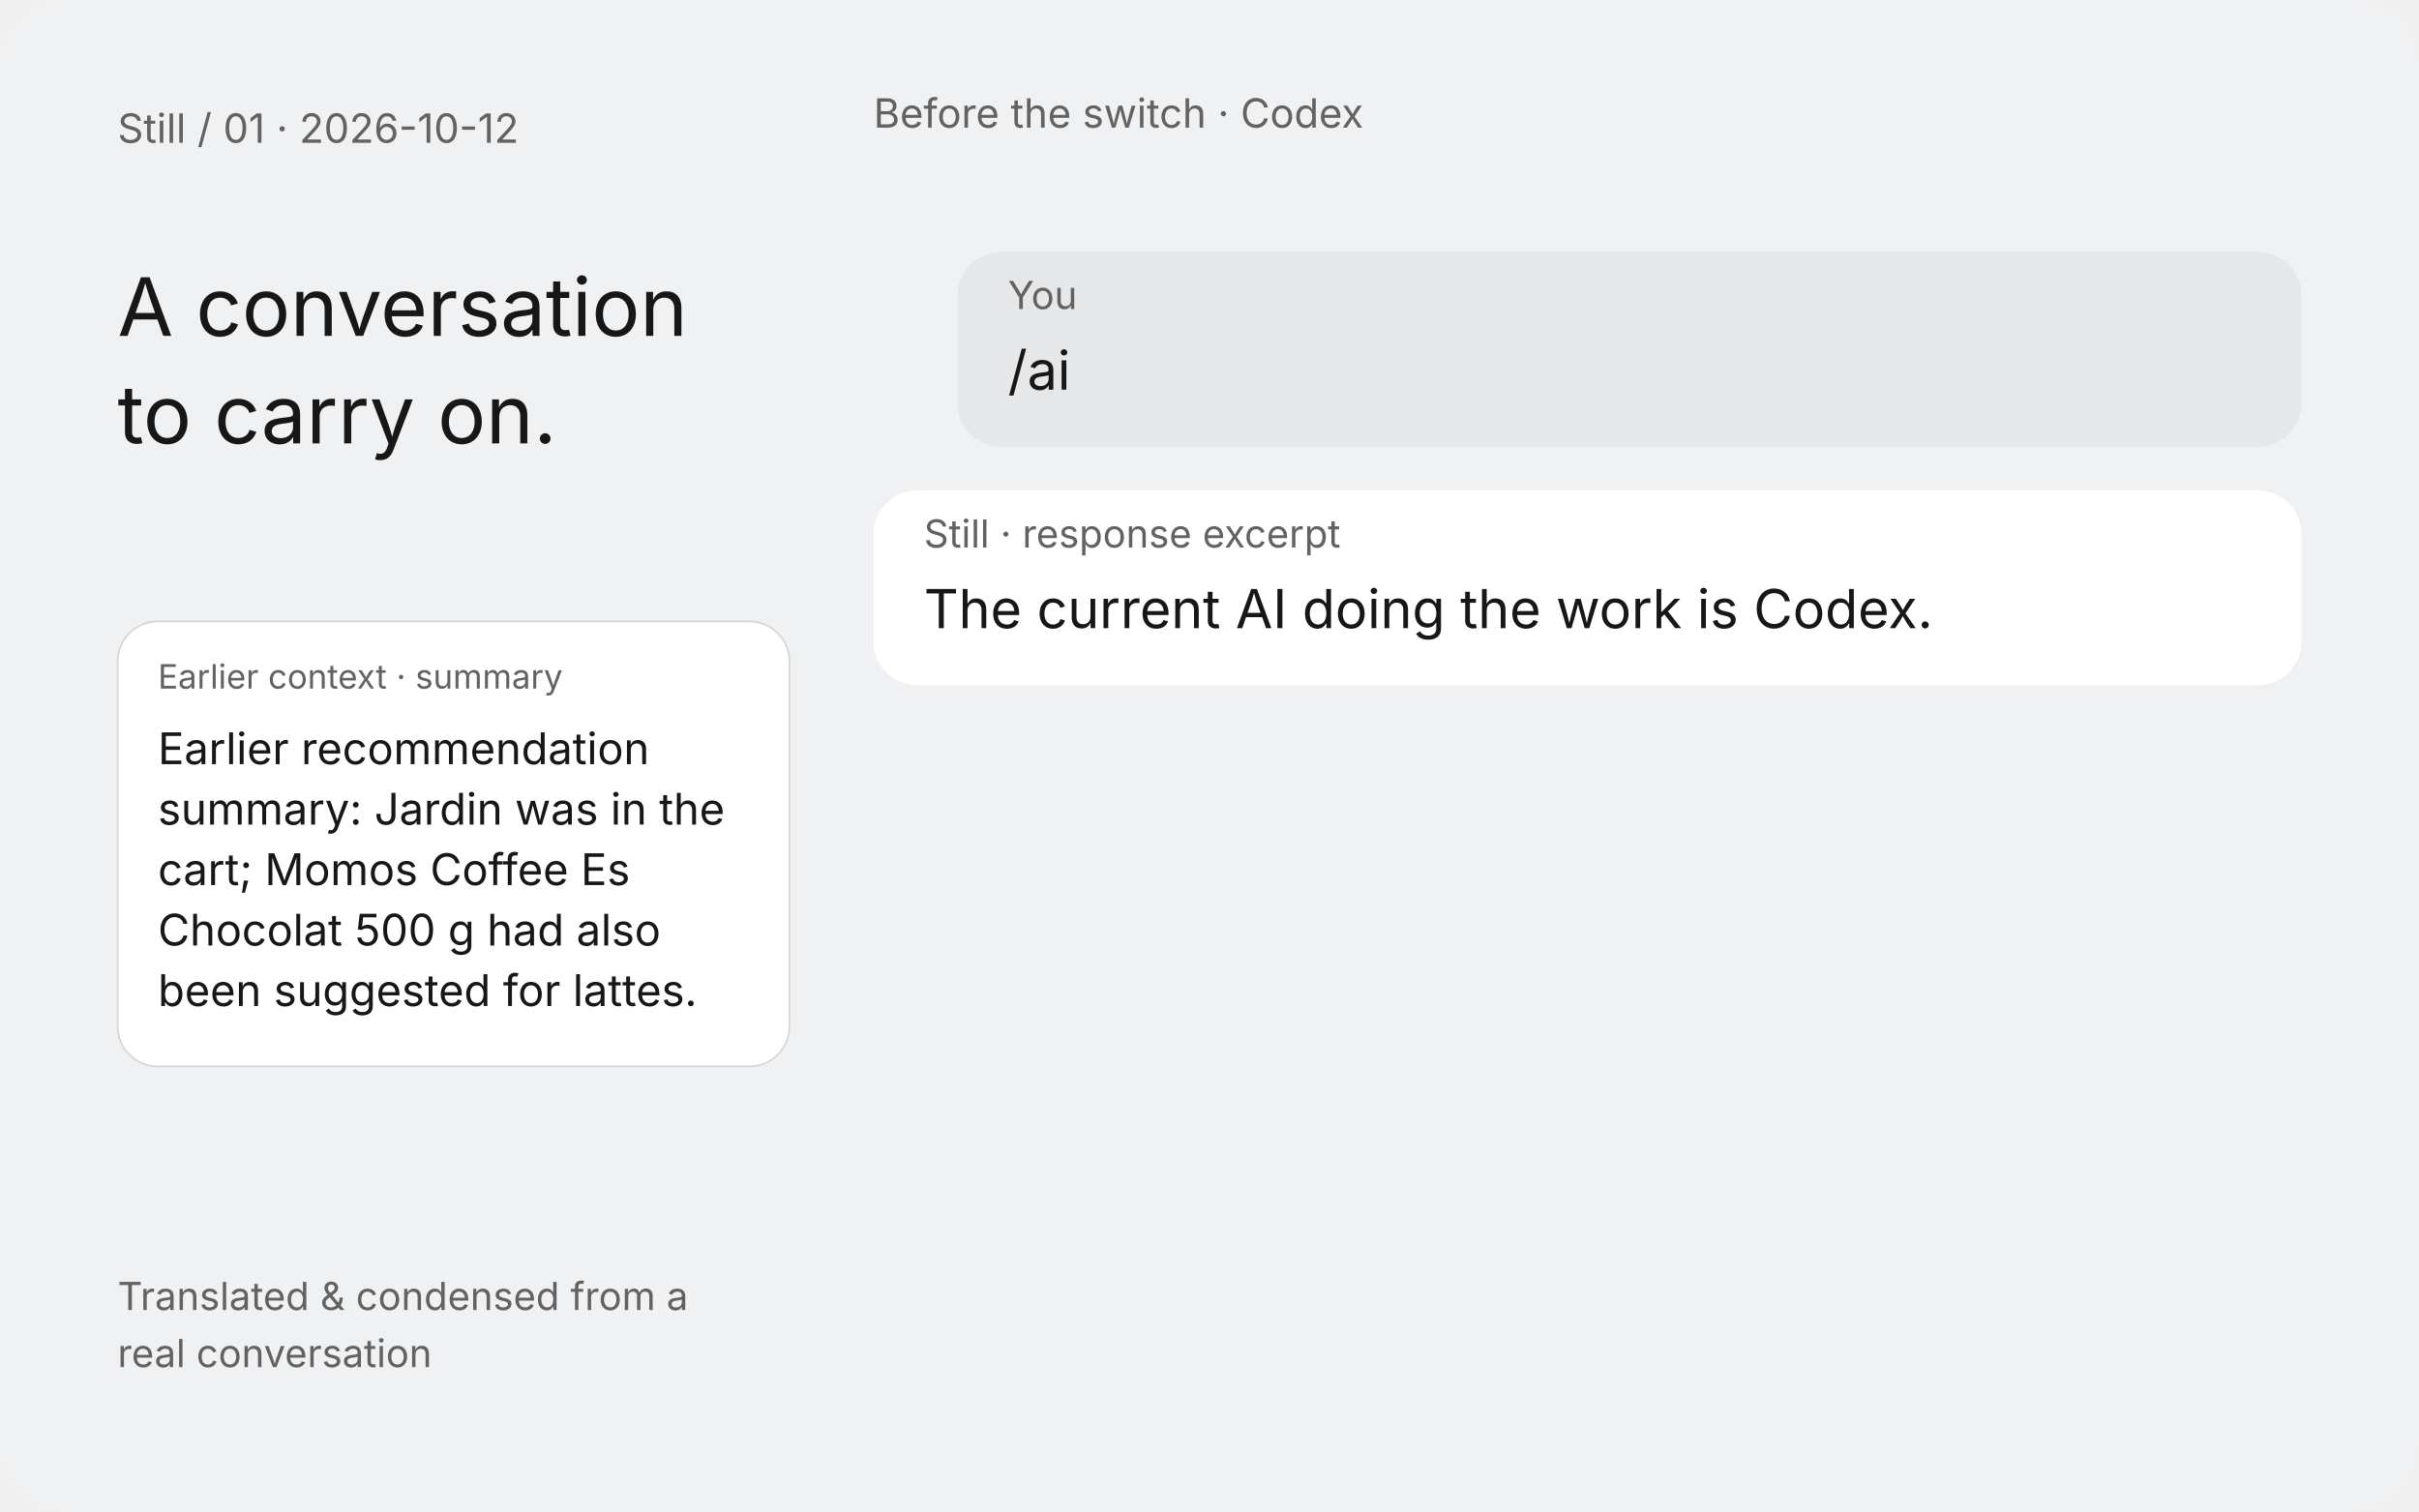
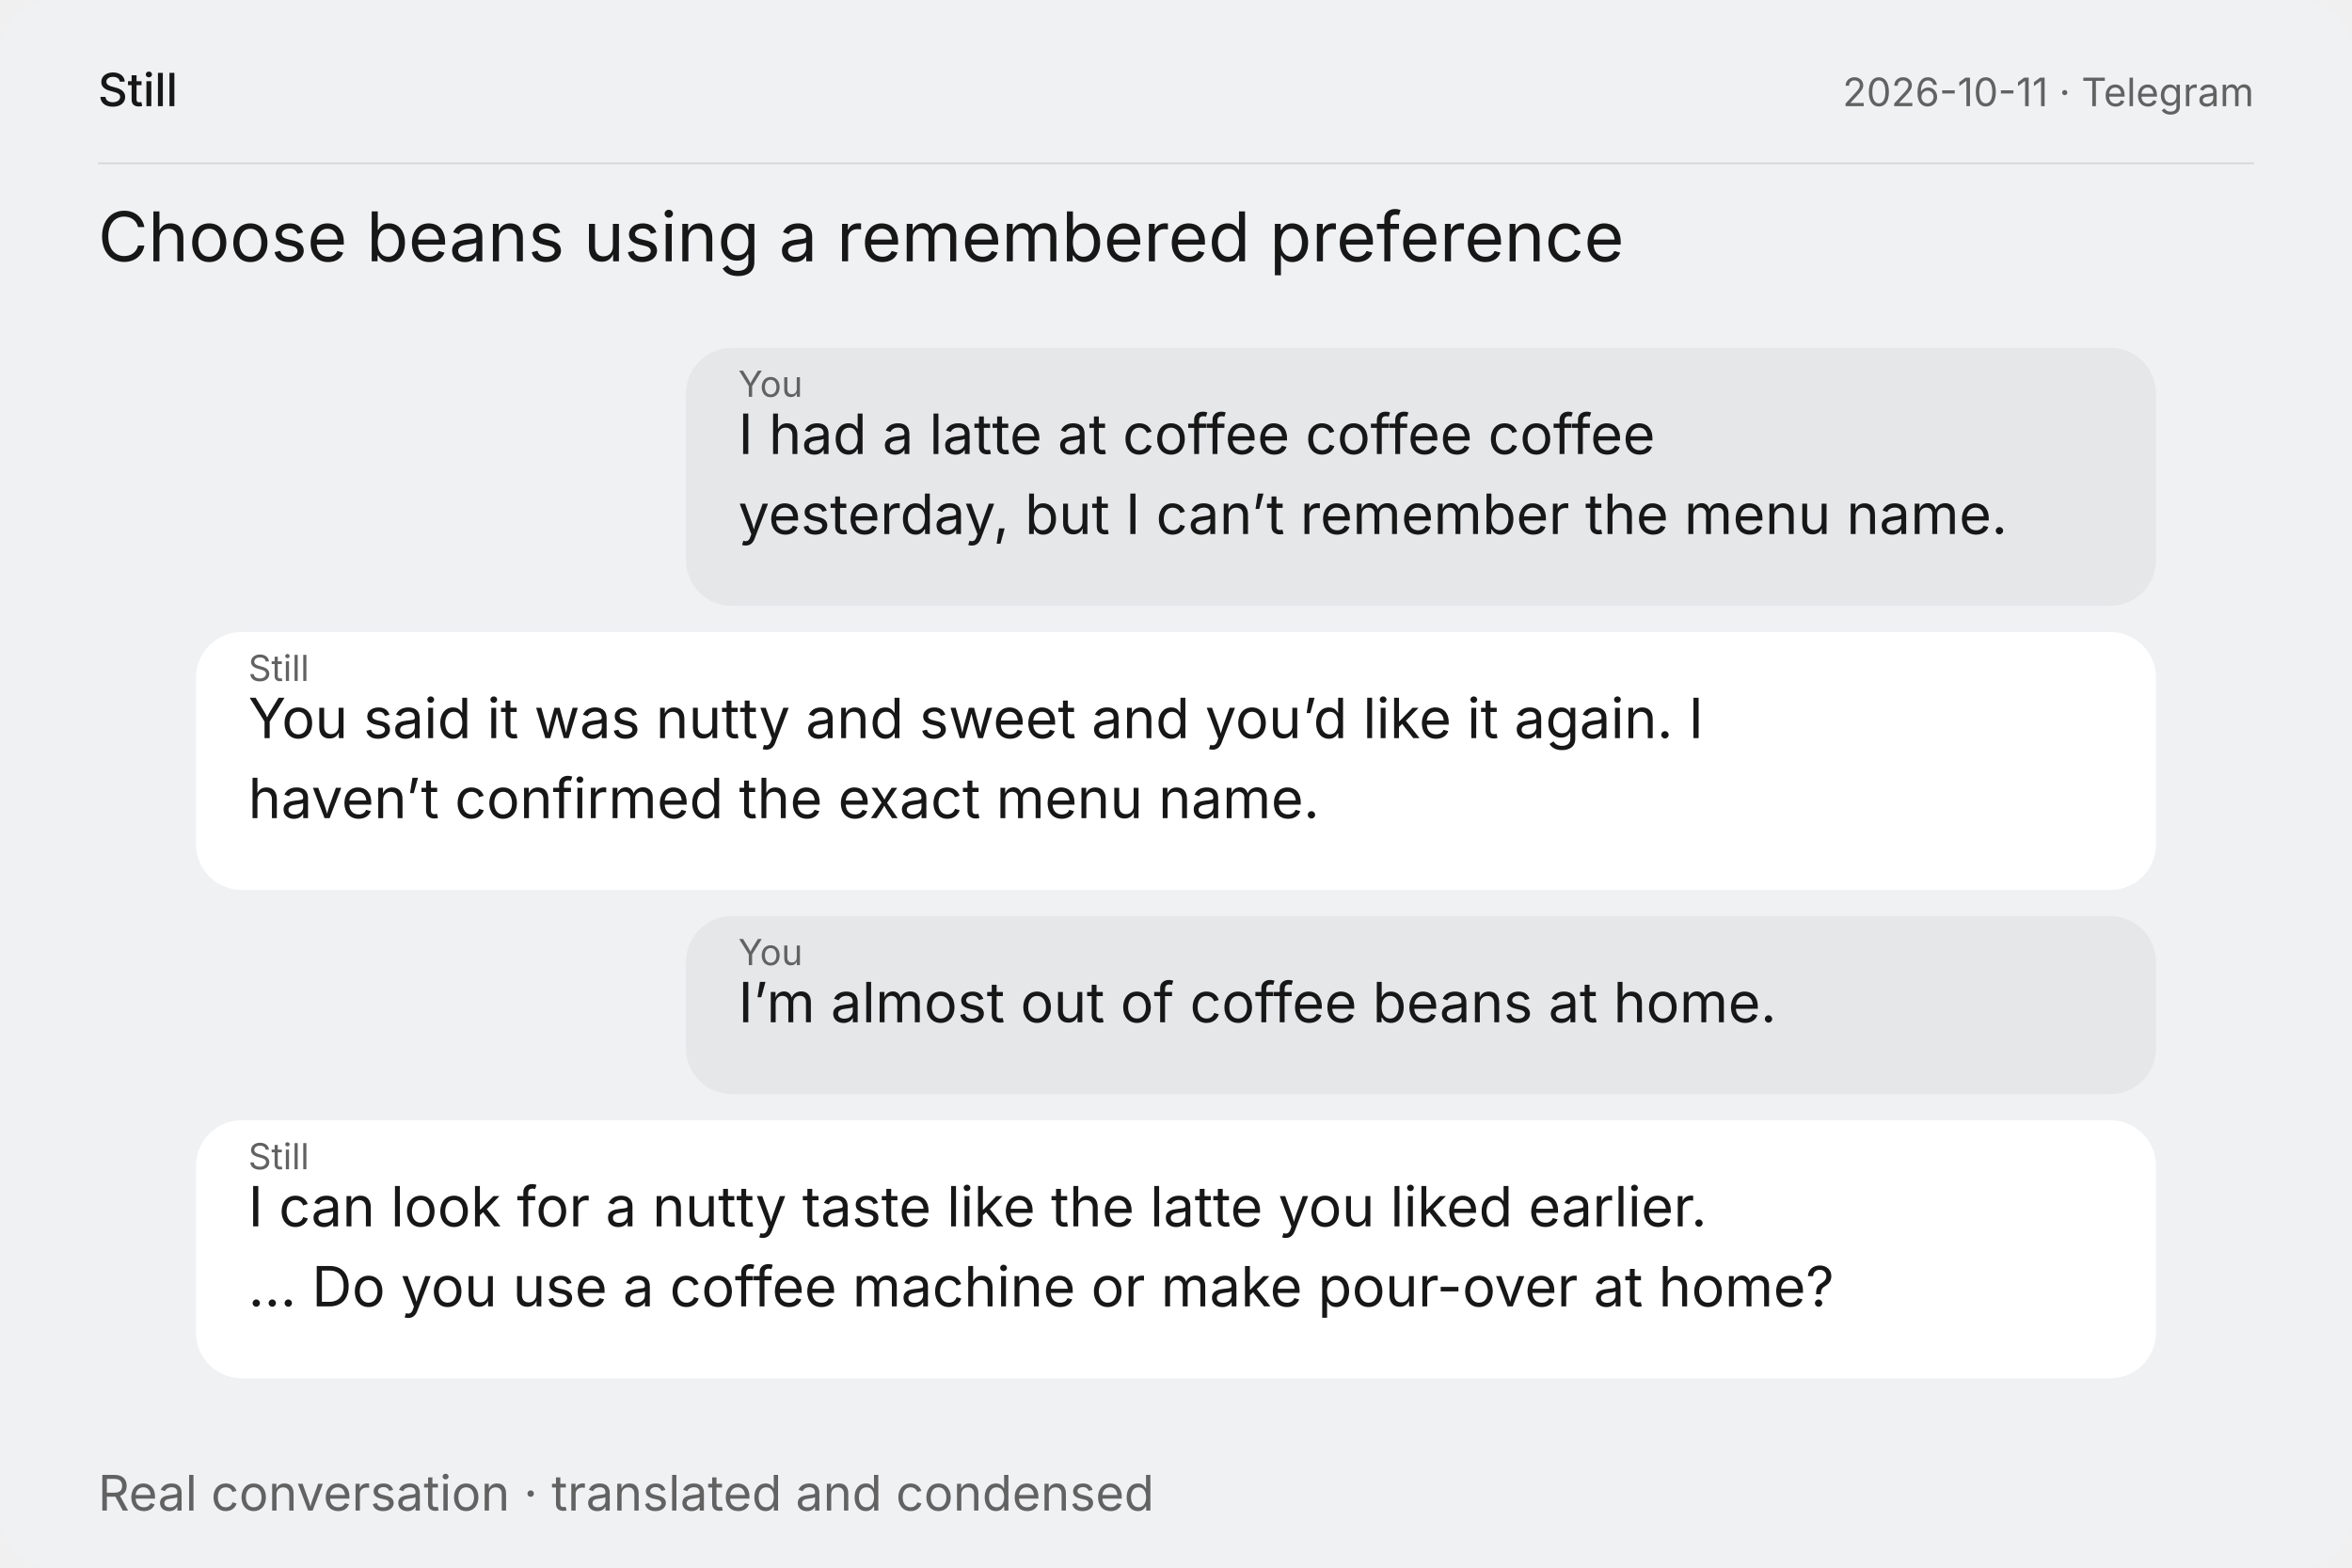
- <svg xmlns="http://www.w3.org/2000/svg" width="1440" height="900" viewBox="0 0 1440 900" xml:lang="en">
-   <rect width="1440" height="900" rx="40" fill="#f0f1f3" />
+ <svg xmlns="http://www.w3.org/2000/svg" width="1440" height="960" viewBox="0 0 1440 960" xml:lang="en">
+   <rect width="1440" height="960" rx="32" fill="#f0f1f3" />
  <g font-family="system-ui, -apple-system, sans-serif">
-     <text x="70" y="85" font-size="24" fill="#626262">Still / 01 · 2026-10-12</text>
-     <text x="70" y="200" font-size="48" fill="#171717">A conversation</text>
-     <text x="70" y="264" font-size="48" fill="#171717">to carry on.</text>
-     <text x="70" y="780" font-size="23" fill="#626262">Translated &amp; condensed from a</text>
-     <text x="70" y="814" font-size="23" fill="#626262">real conversation</text>
-     <rect x="70" y="370" width="400" height="265" rx="24" fill="#ffffff" stroke="#d5d5d5" />
-     <text x="94" y="410" font-size="20" fill="#626262">Earlier context · summary</text>
-     <text x="94" y="455" font-size="26" fill="#171717">Earlier recommendation</text>
-     <text x="94" y="491" font-size="26" fill="#171717">summary: Jardin was in the</text>
-     <text x="94" y="527" font-size="26" fill="#171717">cart; Momos Coffee Es</text>
-     <text x="94" y="563" font-size="26" fill="#171717">Chocolat 500 g had also</text>
-     <text x="94" y="599" font-size="26" fill="#171717">been suggested for lattes.</text>
-     <text x="520" y="76" font-size="24" fill="#626262">Before the switch · Codex</text>
-     <rect x="570" y="150" width="800" height="116" rx="26" fill="#e5e7e9" />
-     <text x="600" y="184" font-size="23" fill="#626262">You</text>
-     <text x="600" y="232" font-size="32" fill="#171717">/ai</text>
-     <rect x="520" y="292" width="850" height="116" rx="26" fill="#ffffff" />
-     <text x="550" y="326" font-size="23" fill="#626262">Still · response excerpt</text>
-     <text x="550" y="374" font-size="32" fill="#171717">The current AI doing the work is Codex.</text>
+     <text x="60" y="65" font-size="28" font-weight="550" fill="#171717">Still</text>
+     <text x="1380" y="65" text-anchor="end" font-size="24" fill="#626262">2026-10-11 · Telegram</text>
+     <path d="M60 100H1380" stroke="#d5d5d5" />
+     <text x="60" y="160" font-size="42" fill="#171717">Choose beans using a remembered preference</text>
+     <g transform="translate(0 0)">
+       <rect x="420" y="213" width="900" height="158" rx="28" fill="#e5e7e9" />
+       <text x="452" y="243" font-size="22" fill="#626262">You</text>
+       <text x="452" y="278" font-size="34" fill="#171717">I had a latte at coffee coffee coffee</text>
+       <text x="452" y="327" font-size="34" fill="#171717">yesterday, but I can’t remember the menu name.</text>
+       <rect x="120" y="387" width="1200" height="158" rx="28" fill="#ffffff" />
+       <text x="152" y="417" font-size="22" fill="#626262">Still</text>
+       <text x="152" y="452" font-size="34" fill="#171717">You said it was nutty and sweet and you’d like it again. I</text>
+       <text x="152" y="501" font-size="34" fill="#171717">haven’t confirmed the exact menu name.</text>
+       <rect x="420" y="561" width="900" height="109" rx="28" fill="#e5e7e9" />
+       <text x="452" y="591" font-size="22" fill="#626262">You</text>
+       <text x="452" y="626" font-size="34" fill="#171717">I’m almost out of coffee beans at home.</text>
+       <rect x="120" y="686" width="1200" height="158" rx="28" fill="#ffffff" />
+       <text x="152" y="716" font-size="22" fill="#626262">Still</text>
+       <text x="152" y="751" font-size="34" fill="#171717">I can look for a nutty taste like the latte you liked earlier.</text>
+       <text x="152" y="800" font-size="34" fill="#171717">… Do you use a coffee machine or make pour-over at home?</text>
+     </g>
+     <text x="60" y="925" font-size="30" fill="#626262">Real conversation · translated and condensed</text>
  </g>
</svg>
